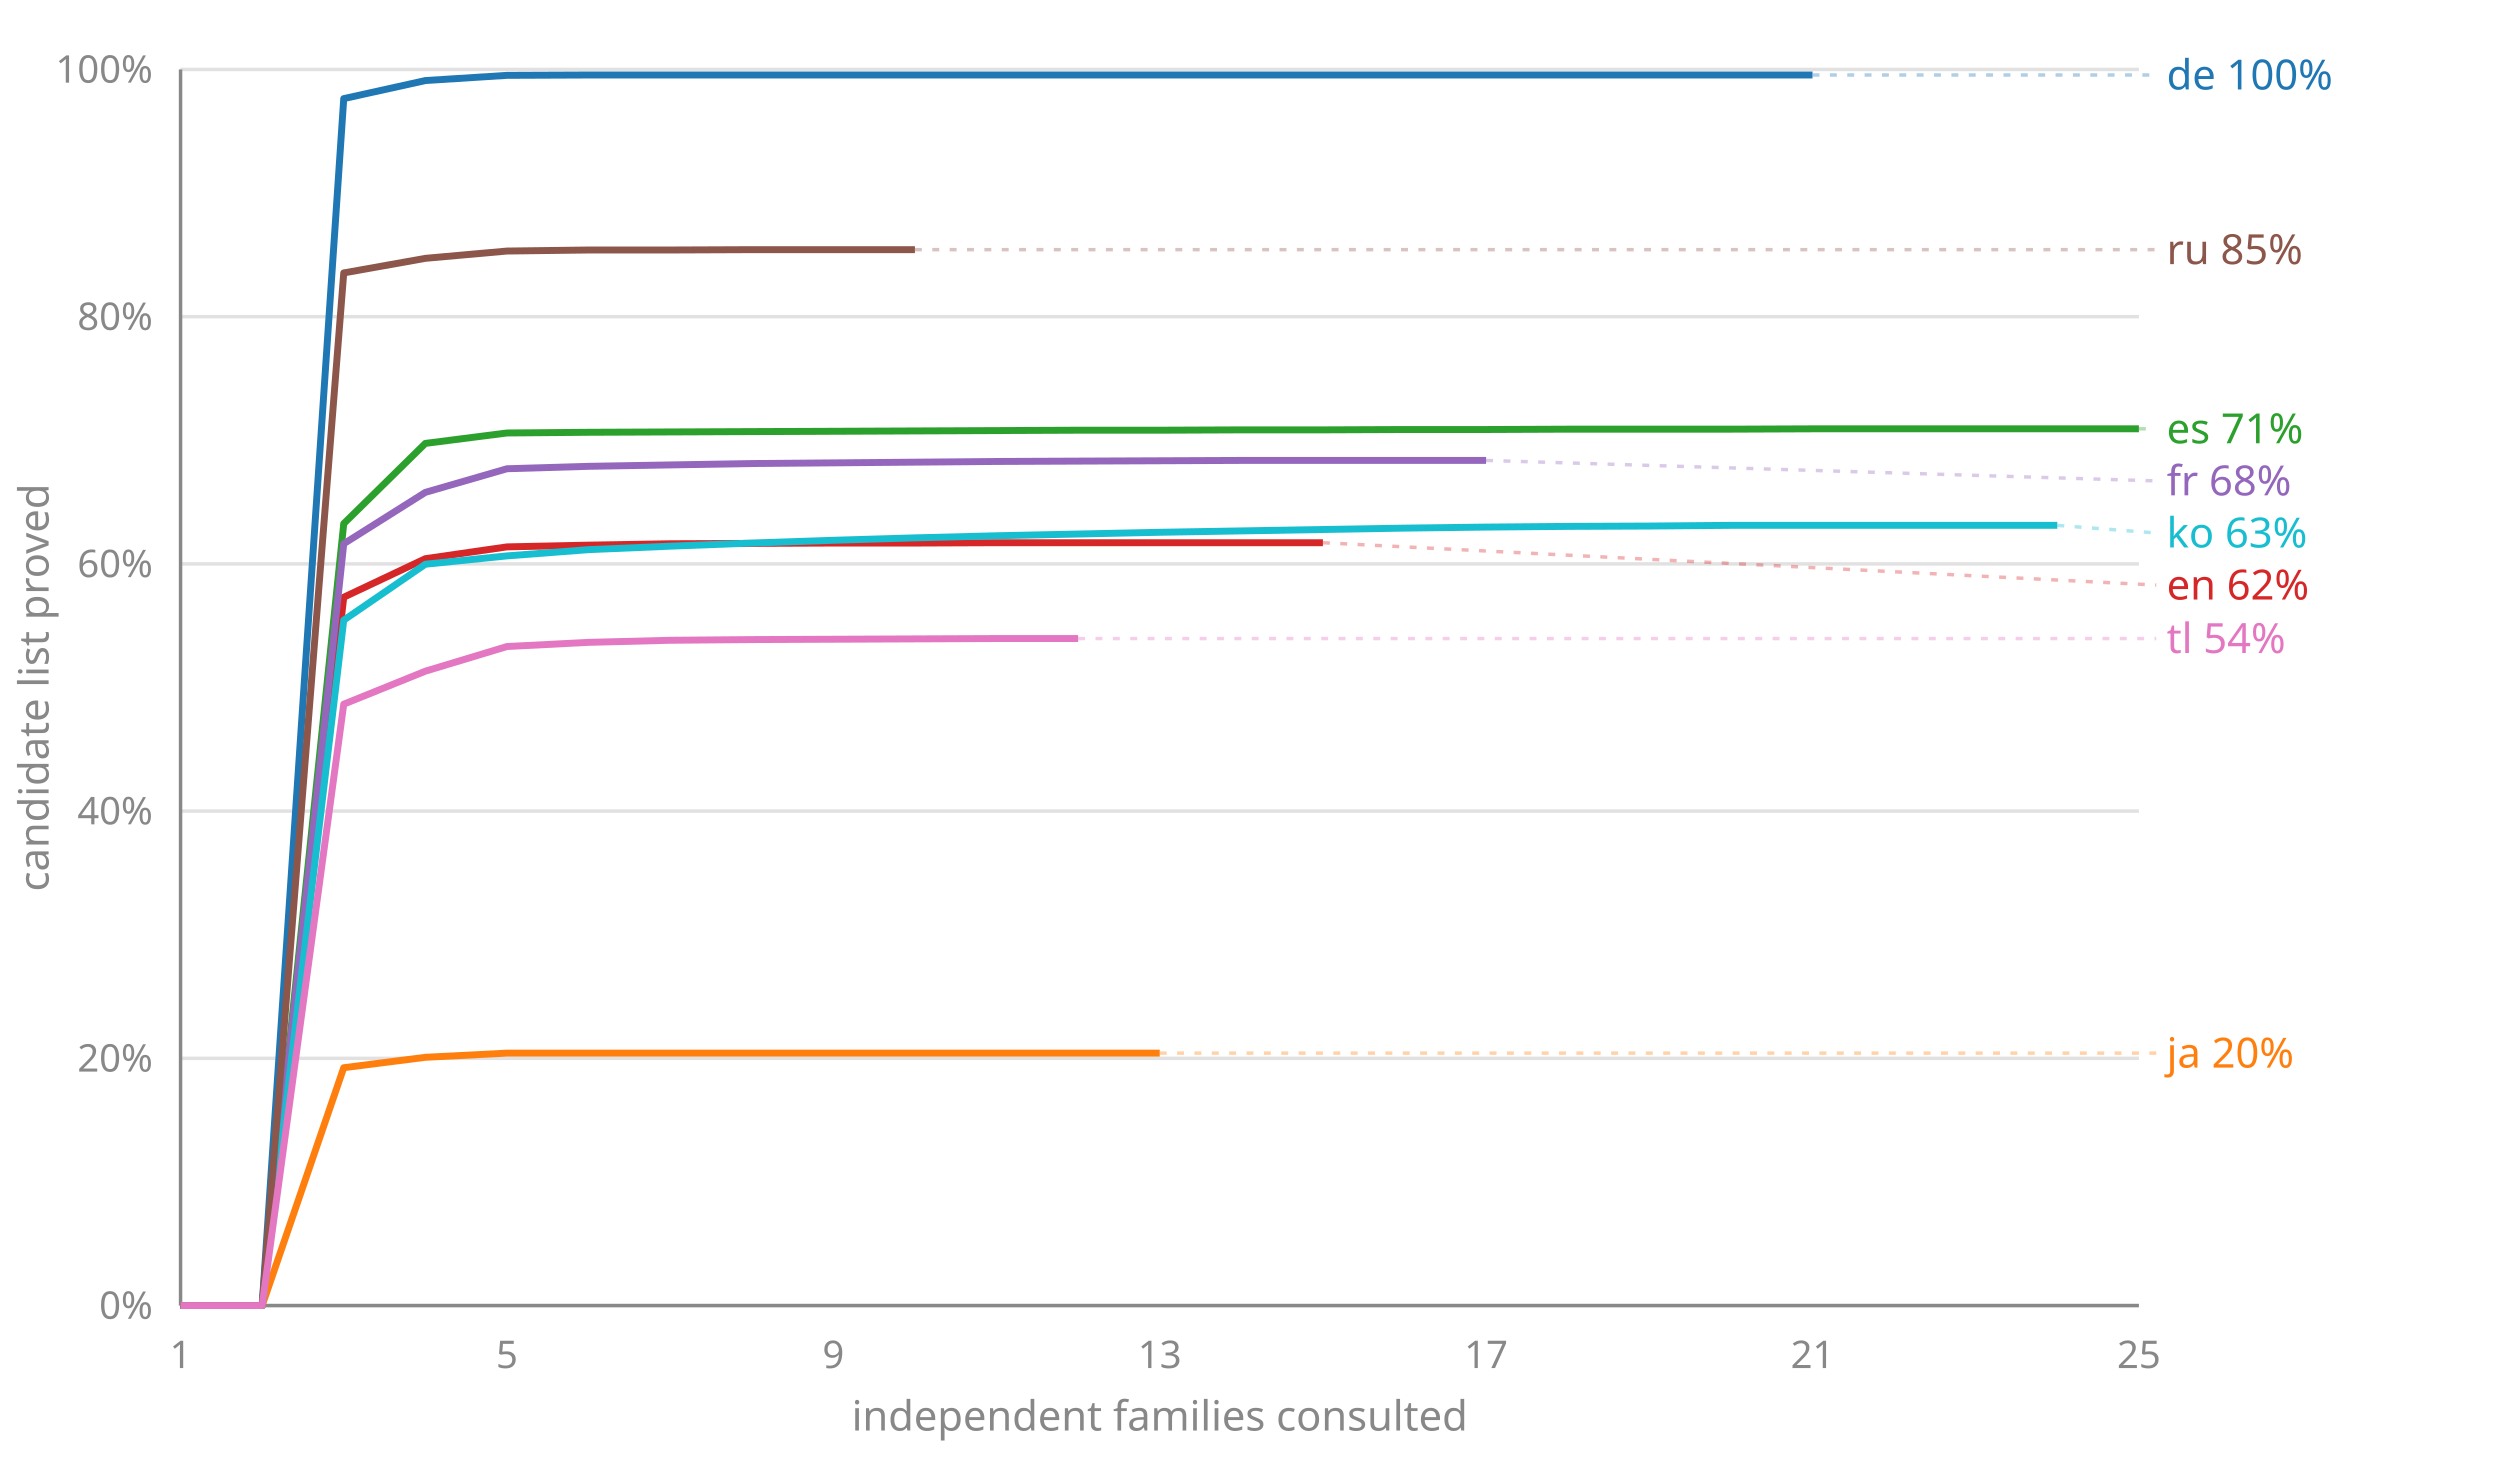
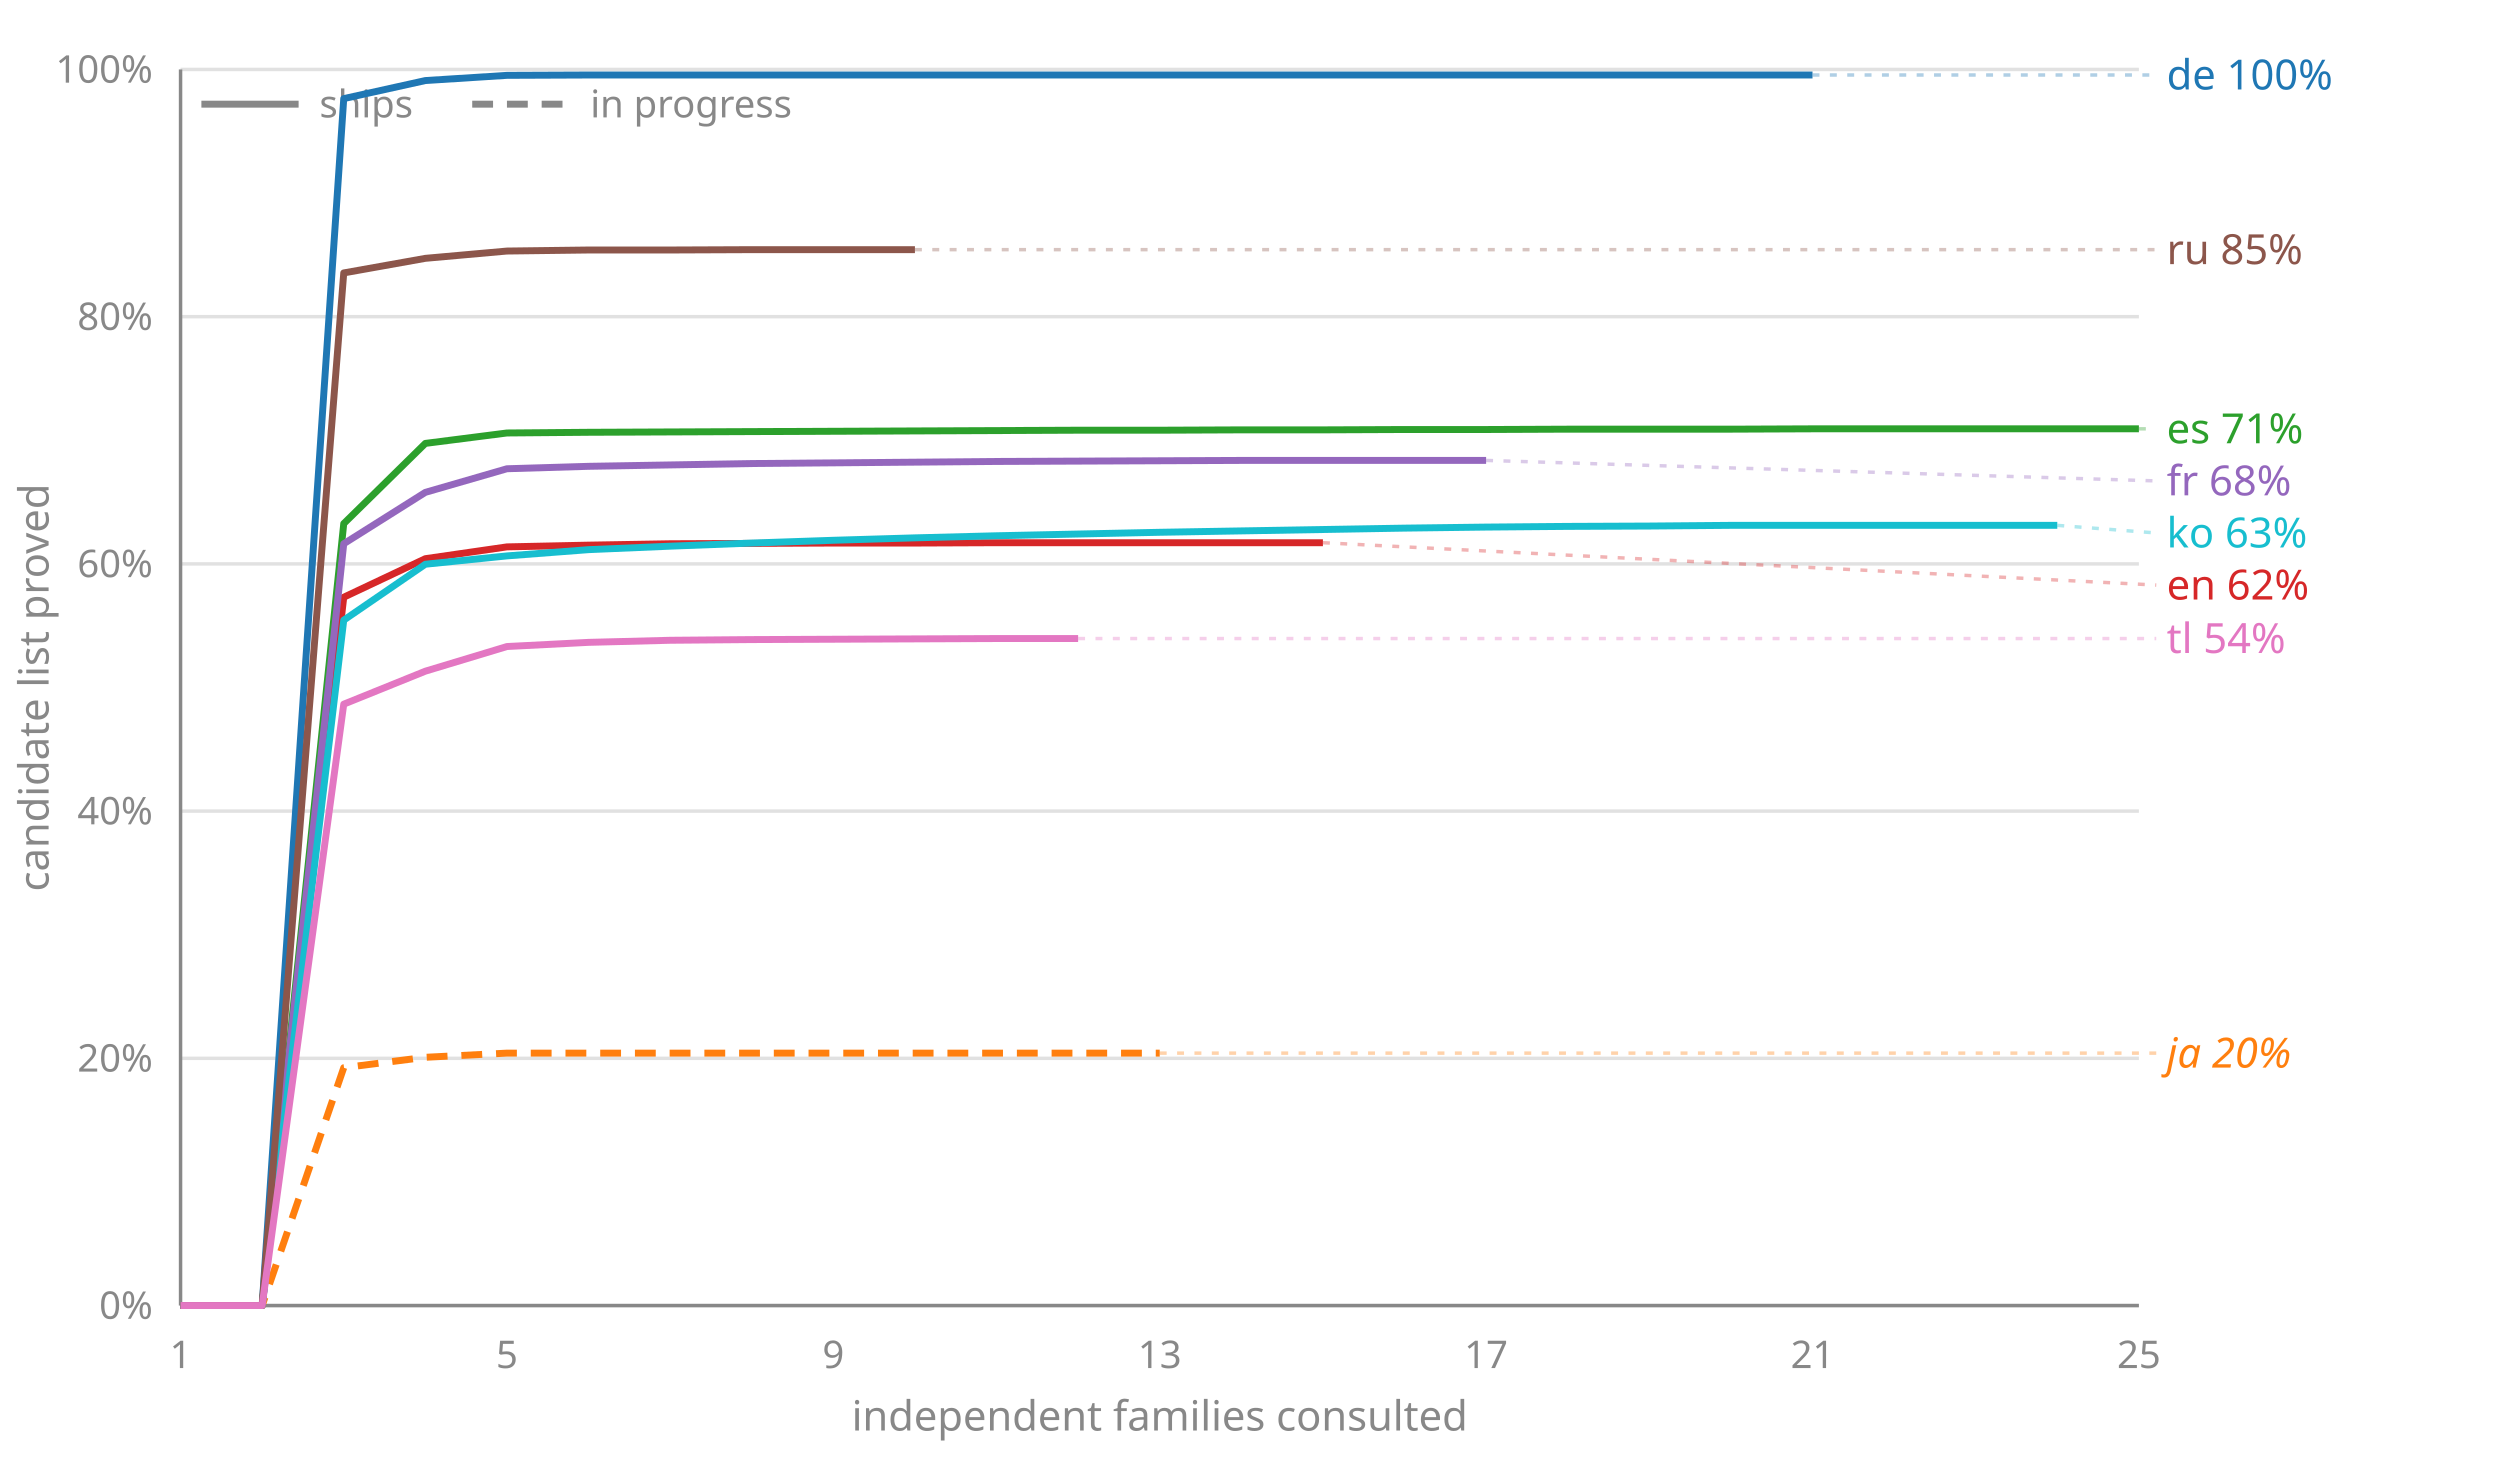
<svg xmlns="http://www.w3.org/2000/svg" width="720" height="420" viewBox="0 0 720 420" font-family="system-ui, sans-serif">
  <line x1="52" y1="376.0" x2="616" y2="376.0" stroke="#888" stroke-opacity="0.25" />
  <text x="44" y="376.0" fill="#888" font-size="11" text-anchor="end" dominant-baseline="middle">0%</text>
  <line x1="52" y1="304.8" x2="616" y2="304.8" stroke="#888" stroke-opacity="0.25" />
  <text x="44" y="304.8" fill="#888" font-size="11" text-anchor="end" dominant-baseline="middle">20%</text>
  <line x1="52" y1="233.6" x2="616" y2="233.6" stroke="#888" stroke-opacity="0.25" />
  <text x="44" y="233.6" fill="#888" font-size="11" text-anchor="end" dominant-baseline="middle">40%</text>
  <line x1="52" y1="162.4" x2="616" y2="162.4" stroke="#888" stroke-opacity="0.25" />
  <text x="44" y="162.4" fill="#888" font-size="11" text-anchor="end" dominant-baseline="middle">60%</text>
  <line x1="52" y1="91.2" x2="616" y2="91.2" stroke="#888" stroke-opacity="0.25" />
  <text x="44" y="91.2" fill="#888" font-size="11" text-anchor="end" dominant-baseline="middle">80%</text>
  <line x1="52" y1="20.0" x2="616" y2="20.0" stroke="#888" stroke-opacity="0.25" />
  <text x="44" y="20.0" fill="#888" font-size="11" text-anchor="end" dominant-baseline="middle">100%</text>
  <line x1="52" y1="20" x2="52" y2="376" stroke="#888" />
  <line x1="52" y1="376" x2="616" y2="376" stroke="#888" />
  <text x="52.0" y="394" fill="#888" font-size="11" text-anchor="middle">1</text>
  <text x="146.0" y="394" fill="#888" font-size="11" text-anchor="middle">5</text>
  <text x="240.0" y="394" fill="#888" font-size="11" text-anchor="middle">9</text>
  <text x="334.0" y="394" fill="#888" font-size="11" text-anchor="middle">13</text>
  <text x="428.0" y="394" fill="#888" font-size="11" text-anchor="middle">17</text>
  <text x="522.0" y="394" fill="#888" font-size="11" text-anchor="middle">21</text>
  <text x="616.0" y="394" fill="#888" font-size="11" text-anchor="middle">25</text>
  <text x="334" y="412" fill="#888" font-size="12" text-anchor="middle">independent families consulted</text>
  <text x="14" y="198" fill="#888" font-size="12" text-anchor="middle" transform="rotate(-90 14 198)">candidate list proved</text>
+   <line x1="58" y1="30" x2="86" y2="30" stroke="#888" stroke-width="2" />
+   <text x="92" y="30" fill="#888" font-size="11" dominant-baseline="middle">ships</text>
+   <line x1="136" y1="30" x2="164" y2="30" stroke="#888" stroke-width="2" stroke-dasharray="6 4" />
+   <text x="170" y="30" fill="#888" font-size="11" dominant-baseline="middle">in progress</text>
  <polyline points="52.0,376.0 75.5,376.0 99.0,28.4 122.5,23.2 146.0,21.7 169.5,21.6 193.0,21.6 216.5,21.6 240.0,21.6 263.5,21.6 287.0,21.6 310.5,21.6 334.0,21.6 357.5,21.6 381.0,21.6 404.5,21.6 428.0,21.6 451.5,21.6 475.0,21.6 498.5,21.6 522.0,21.6" fill="none" stroke="#1f77b4" stroke-width="2" stroke-linejoin="round" />
  <line x1="522.0" y1="21.6" x2="621" y2="21.6" stroke="#1f77b4" stroke-opacity="0.35" stroke-dasharray="2 3" />
  <text x="624" y="21.6" fill="#1f77b4" font-size="12" dominant-baseline="middle">de 100%</text>
  <polyline points="52.0,376.0 75.5,376.0 99.0,172.0 122.5,160.9 146.0,157.5 169.5,157.0 193.0,156.6 216.5,156.5 240.0,156.4 263.5,156.4 287.0,156.3 310.5,156.3 334.0,156.3 357.5,156.3 381.0,156.3" fill="none" stroke="#d62728" stroke-width="2" stroke-linejoin="round" />
  <line x1="381.0" y1="156.3" x2="621" y2="168.5" stroke="#d62728" stroke-opacity="0.35" stroke-dasharray="2 3" />
  <text x="624" y="168.5" fill="#d62728" font-size="12" dominant-baseline="middle">en 62%</text>
  <polyline points="52.0,376.0 75.5,376.0 99.0,150.8 122.5,127.7 146.0,124.7 169.5,124.5 193.0,124.4 216.5,124.3 240.0,124.2 263.5,124.1 287.0,124.0 310.5,123.9 334.0,123.9 357.5,123.8 381.0,123.8 404.5,123.7 428.0,123.7 451.5,123.6 475.0,123.6 498.5,123.6 522.0,123.5 545.5,123.5 569.0,123.5 592.5,123.5 616.0,123.5" fill="none" stroke="#2ca02c" stroke-width="2" stroke-linejoin="round" />
  <line x1="616.0" y1="123.5" x2="621" y2="123.5" stroke="#2ca02c" stroke-opacity="0.35" stroke-dasharray="2 3" />
  <text x="624" y="123.5" fill="#2ca02c" font-size="12" dominant-baseline="middle">es 71%</text>
  <polyline points="52.0,376.0 75.5,376.0 99.0,156.6 122.5,141.8 146.0,135.0 169.5,134.3 193.0,133.9 216.5,133.5 240.0,133.3 263.5,133.1 287.0,132.9 310.5,132.8 334.0,132.7 357.5,132.6 381.0,132.6 404.5,132.6 428.0,132.6" fill="none" stroke="#9467bd" stroke-width="2" stroke-linejoin="round" />
  <line x1="428.0" y1="132.6" x2="621" y2="138.5" stroke="#9467bd" stroke-opacity="0.35" stroke-dasharray="2 3" />
  <text x="624" y="138.5" fill="#9467bd" font-size="12" dominant-baseline="middle">fr 68%</text>
-   <polyline points="52.0,376.0 75.5,376.0 99.0,307.5 122.5,304.5 146.0,303.3 169.5,303.3 193.0,303.3 216.5,303.3 240.0,303.3 263.5,303.3 287.0,303.3 310.5,303.3 334.0,303.3" fill="none" stroke="#ff7f0e" stroke-width="2" stroke-linejoin="round" />
+   <polyline points="52.0,376.0 75.5,376.0 99.0,307.5 122.5,304.5 146.0,303.3 169.5,303.3 193.0,303.3 216.5,303.3 240.0,303.3 263.5,303.3 287.0,303.3 310.5,303.3 334.0,303.3" fill="none" stroke="#ff7f0e" stroke-width="2" stroke-linejoin="round" stroke-dasharray="6 4" />
  <line x1="334.0" y1="303.3" x2="621" y2="303.3" stroke="#ff7f0e" stroke-opacity="0.35" stroke-dasharray="2 3" />
-   <text x="624" y="303.3" fill="#ff7f0e" font-size="12" dominant-baseline="middle">ja 20%</text>
+   <text x="624" y="303.3" fill="#ff7f0e" font-size="12" dominant-baseline="middle" font-style="italic">ja 20%</text>
  <polyline points="52.0,376.0 75.5,376.0 99.0,178.6 122.5,162.5 146.0,160.1 169.5,158.3 193.0,157.3 216.5,156.4 240.0,155.6 263.5,154.9 287.0,154.3 310.5,153.8 334.0,153.3 357.5,152.9 381.0,152.5 404.5,152.1 428.0,151.8 451.5,151.6 475.0,151.5 498.5,151.3 522.0,151.3 545.5,151.3 569.0,151.3 592.5,151.3" fill="none" stroke="#17becf" stroke-width="2" stroke-linejoin="round" />
  <line x1="592.5" y1="151.3" x2="621" y2="153.5" stroke="#17becf" stroke-opacity="0.35" stroke-dasharray="2 3" />
  <text x="624" y="153.5" fill="#17becf" font-size="12" dominant-baseline="middle">ko 63%</text>
  <polyline points="52.0,376.0 75.5,376.0 99.0,78.6 122.5,74.4 146.0,72.3 169.5,72.0 193.0,72.0 216.5,71.9 240.0,71.9 263.5,71.9" fill="none" stroke="#8c564b" stroke-width="2" stroke-linejoin="round" />
  <line x1="263.5" y1="71.9" x2="621" y2="71.9" stroke="#8c564b" stroke-opacity="0.35" stroke-dasharray="2 3" />
  <text x="624" y="71.9" fill="#8c564b" font-size="12" dominant-baseline="middle">ru 85%</text>
  <polyline points="52.0,376.0 75.5,376.0 99.0,202.8 122.5,193.3 146.0,186.2 169.5,185.0 193.0,184.4 216.5,184.2 240.0,184.1 263.5,184.0 287.0,183.9 310.5,183.9" fill="none" stroke="#e377c2" stroke-width="2" stroke-linejoin="round" />
  <line x1="310.5" y1="183.9" x2="621" y2="183.9" stroke="#e377c2" stroke-opacity="0.35" stroke-dasharray="2 3" />
  <text x="624" y="183.9" fill="#e377c2" font-size="12" dominant-baseline="middle">tl 54%</text>
</svg>
